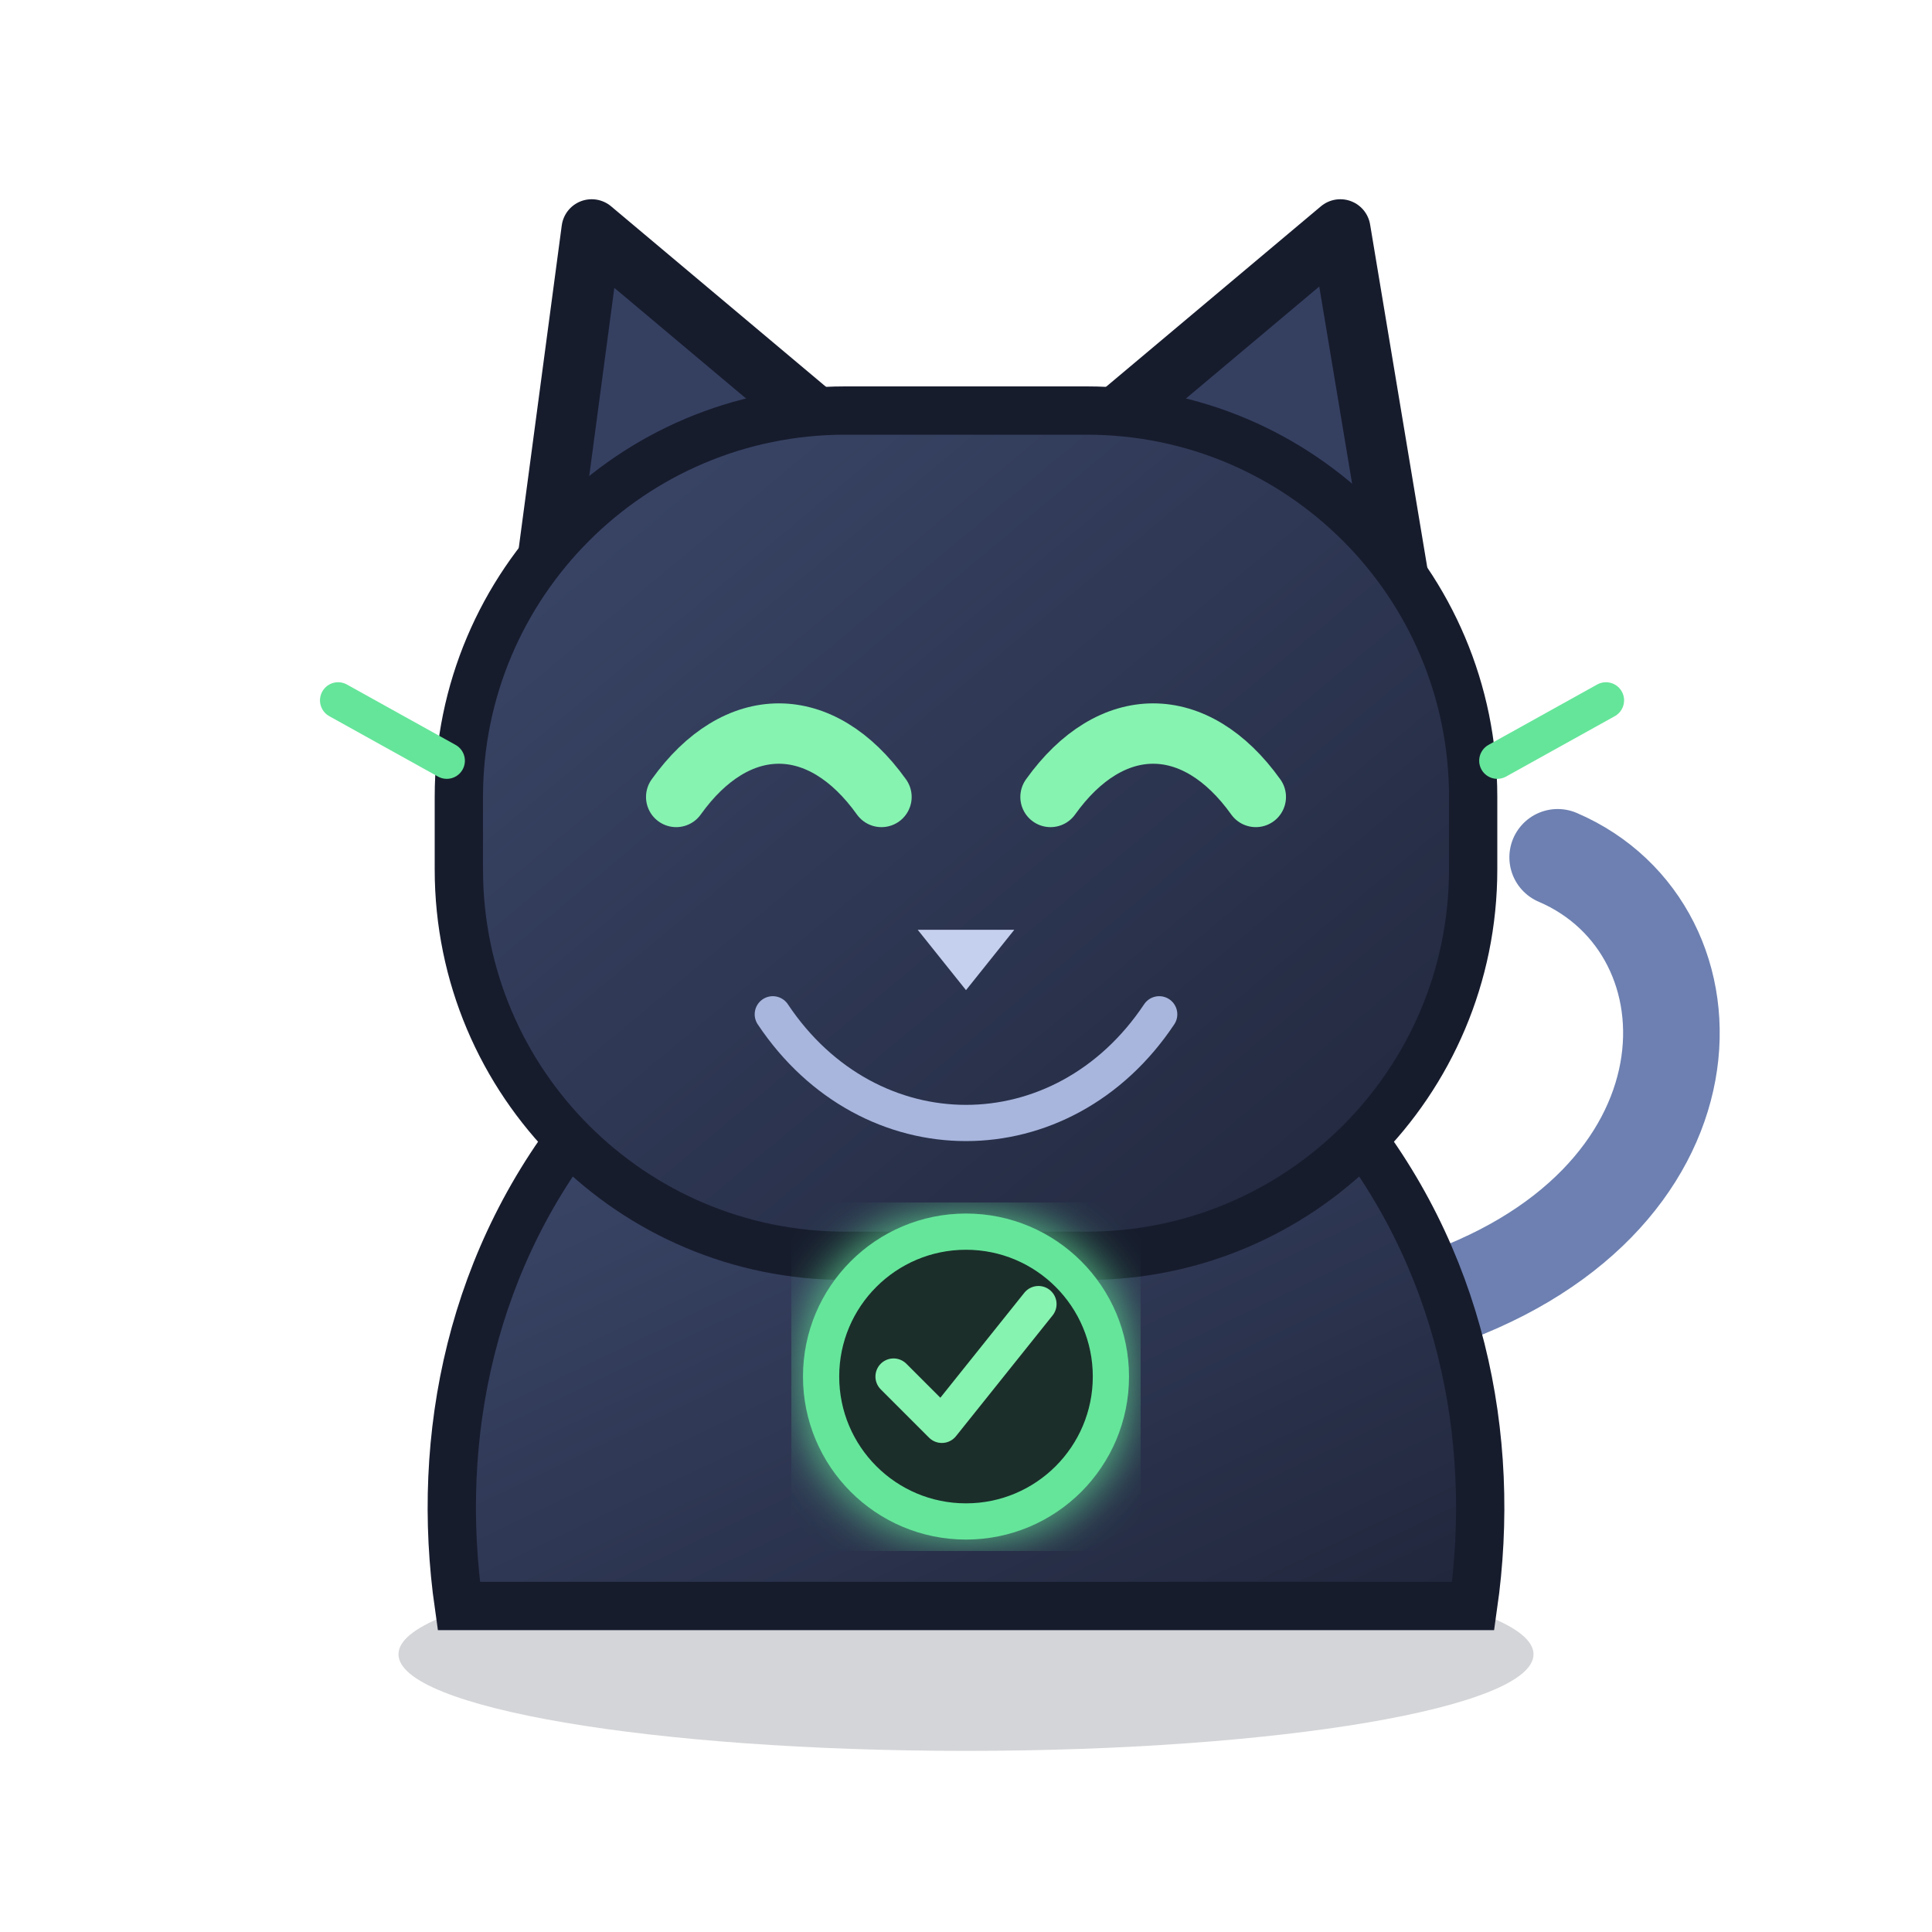
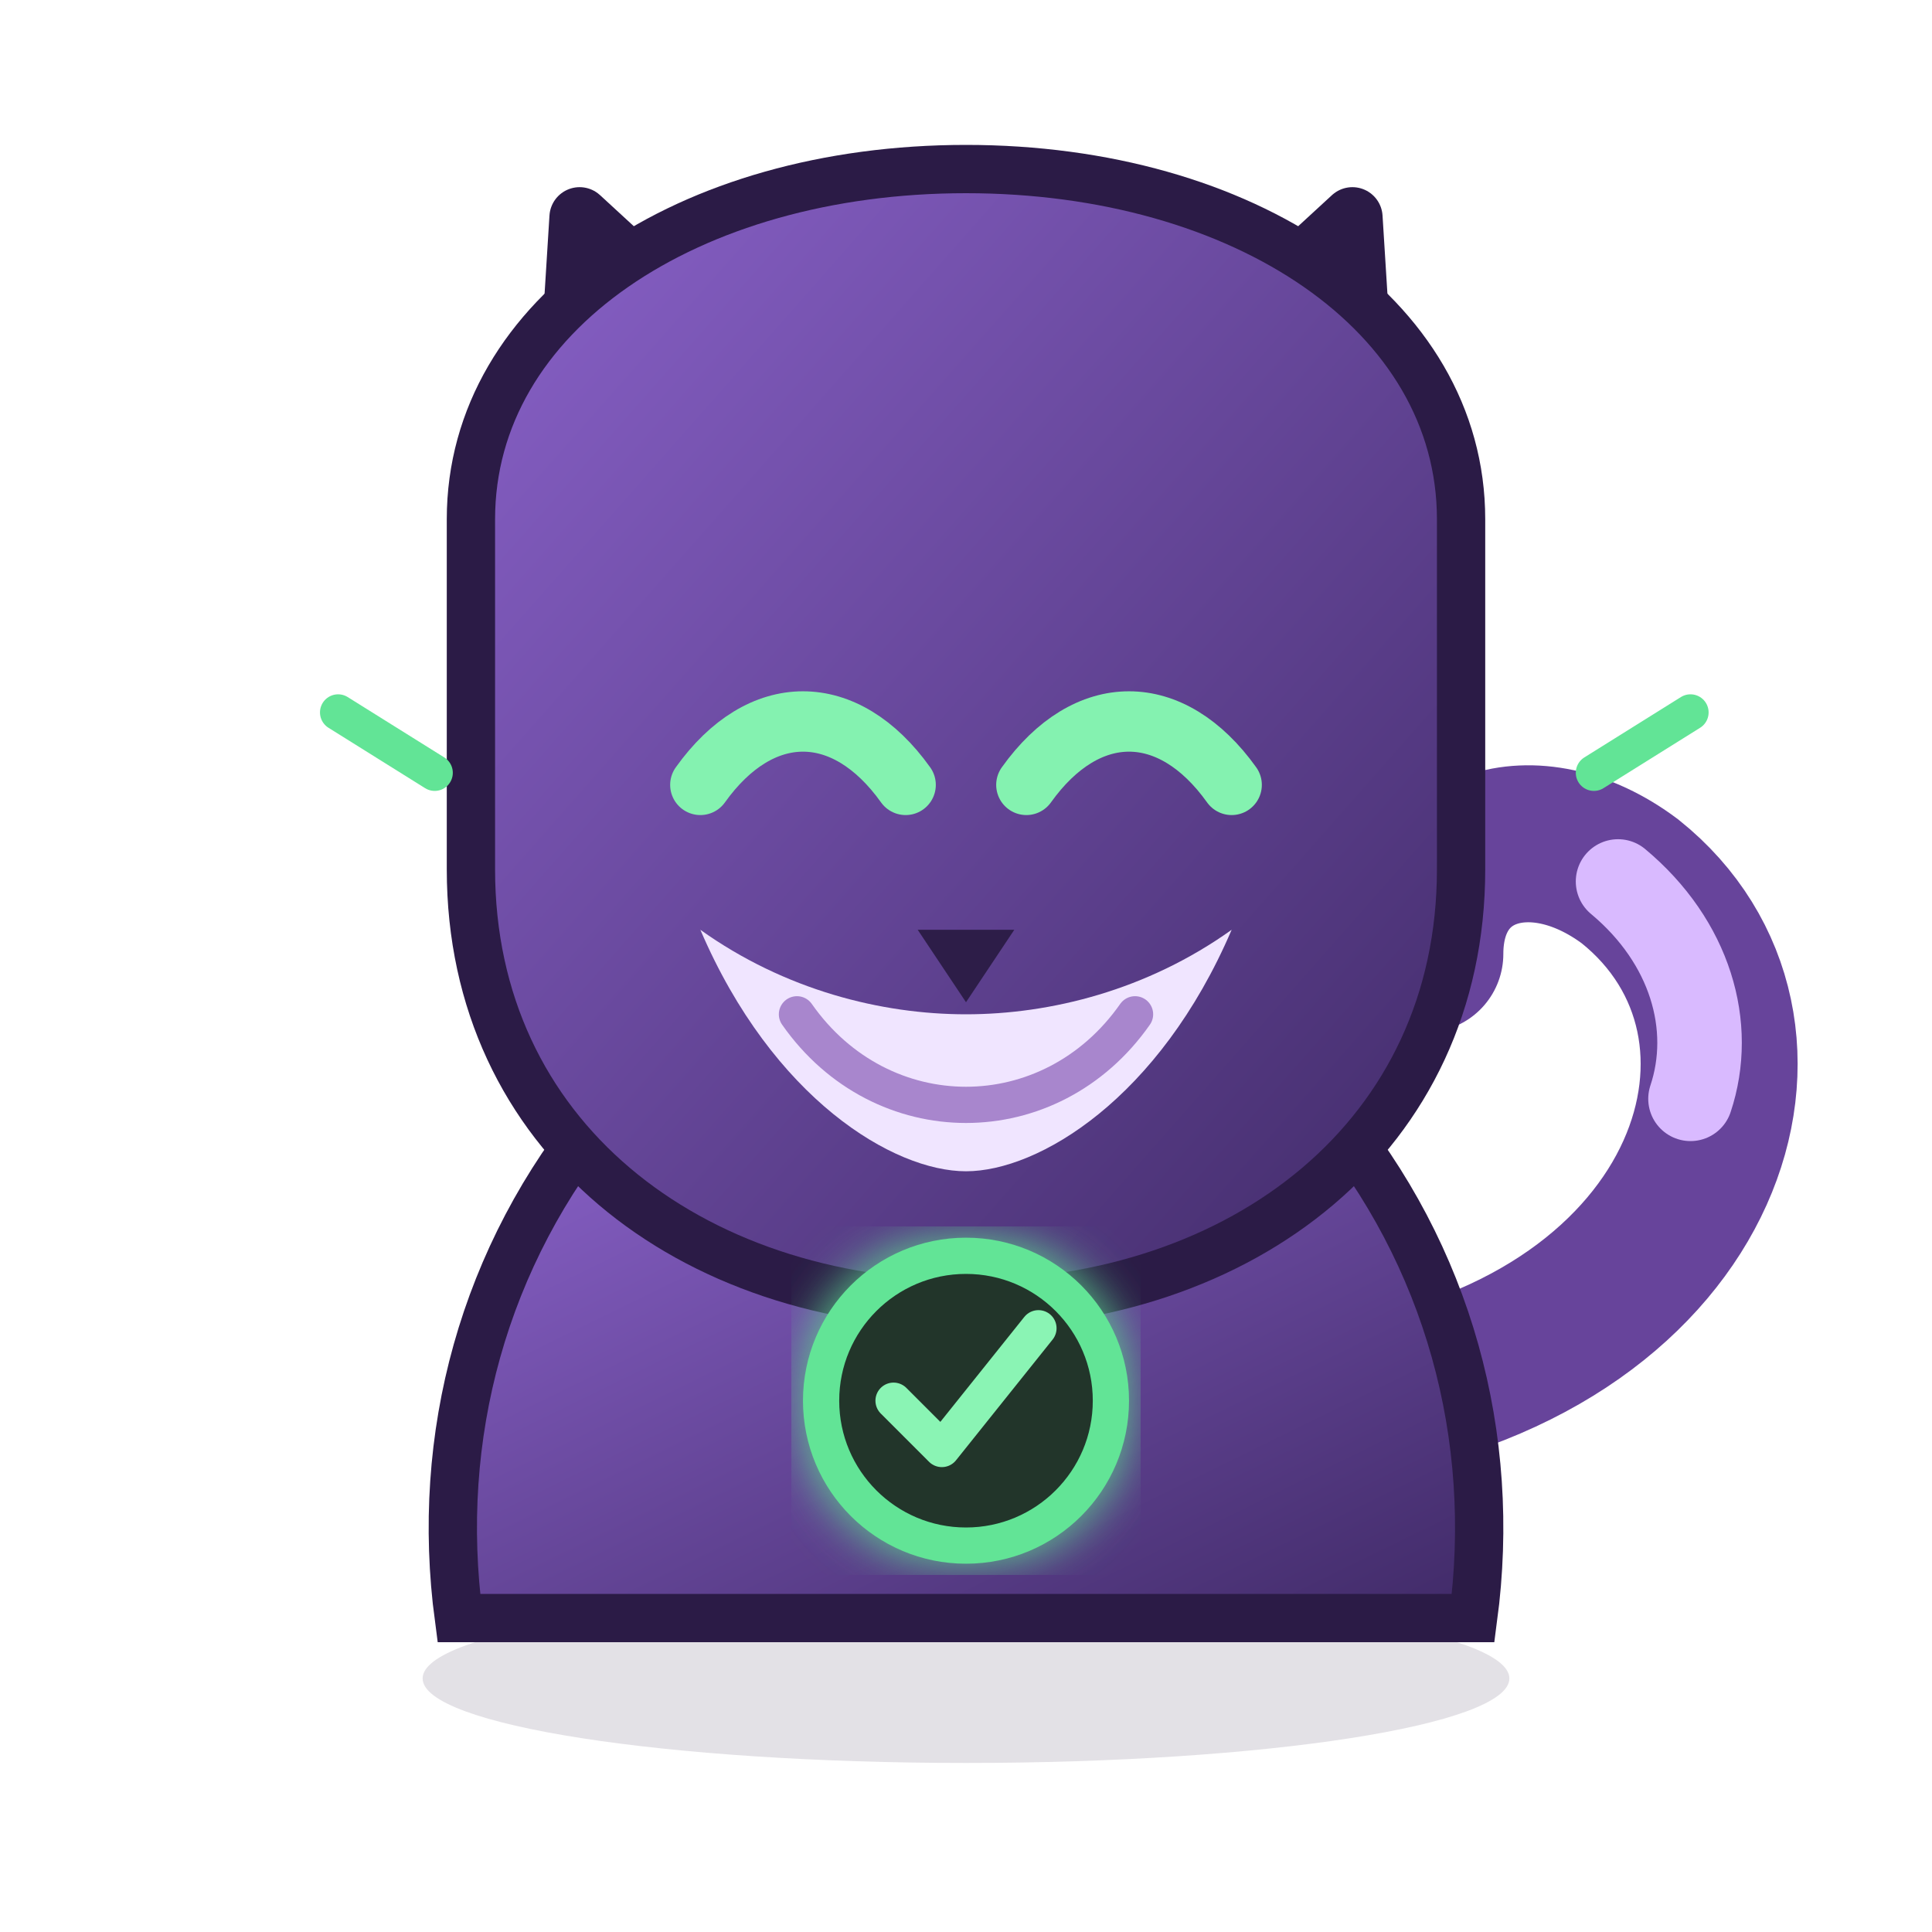
<svg xmlns="http://www.w3.org/2000/svg" viewBox="0 0 160 160" role="img" aria-labelledby="title desc">
  <defs>
-     <linearGradient id="shell" x1="0" y1="0" x2="1" y2="1">
-       <stop stop-color="#3c486b" />
-       <stop offset="1" stop-color="#20263b" />
+     <linearGradient id="fur" x1="0" y1="0" x2="1" y2="1">
+       <stop stop-color="#8a62ca" />
+       <stop offset="1" stop-color="#402a67" />
    </linearGradient>
    <filter id="glow">
      <feGaussianBlur stdDeviation="2" result="b" />
      <feMerge>
        <feMergeNode in="b" />
        <feMergeNode in="SourceGraphic" />
      </feMerge>
    </filter>
  </defs>
-   <path d="M118 108c25-8 25-31 11-37" fill="none" stroke="#6d80b1" stroke-width="8" stroke-linecap="round" />
-   <ellipse cx="80" cy="137" rx="47" ry="8" fill="#121728" opacity=".18" />
-   <path d="M49 92c-10 12-13 27-11 41h84c2-14-1-29-11-41z" fill="url(#shell)" stroke="#171c2d" stroke-width="4" />
-   <path d="m45 49 4-30 25 21m42 9-5-30-25 21" fill="#354061" stroke="#171c2d" stroke-width="5" stroke-linejoin="round" />
-   <rect x="38" y="34" width="84" height="70" rx="32" fill="url(#shell)" stroke="#171c2d" stroke-width="4" />
-   <path d="M56 66c5-7 12-7 17 0M87 66c5-7 12-7 17 0" fill="none" stroke="#86f3b0" stroke-width="5" stroke-linecap="round" />
-   <path d="M76 77h8l-4 5z" fill="#c5d0ee" />
-   <path d="M64 84c8 12 24 12 32 0" fill="none" stroke="#a8b5dd" stroke-width="3" stroke-linecap="round" />
-   <circle cx="80" cy="114" r="12" fill="#1a2d2b" stroke="#65e59a" stroke-width="3" filter="url(#glow)" />
-   <path d="m74 114 4 4 8-10" fill="none" stroke="#86f3b0" stroke-width="3" stroke-linecap="round" stroke-linejoin="round" />
-   <path d="m37 63-9-5m96 5 9-5" stroke="#65e59a" stroke-width="3" stroke-linecap="round" />
+   <ellipse cx="80" cy="139" rx="45" ry="7" fill="#2a183d" opacity=".13" />
+   <path d="M112 116c30-5 38-31 23-43-8-6-17-3-17 6" fill="none" stroke="#67449b" stroke-width="13" stroke-linecap="round" />
+   <path d="M134 73c6 5 8 12 6 18" fill="none" stroke="#d9baff" stroke-width="7" stroke-linecap="round" />
+   <path d="M50 92c-10 12-14 27-12 42h84c2-15-2-30-12-42z" fill="url(#fur)" stroke="#2b1b46" stroke-width="4" />
+   <path d="M46 50 48 18l25 23M114 50l-2-32-25 23" fill="#744fad" stroke="#2b1b46" stroke-width="5" stroke-linejoin="round" />
+   <path d="m52 27 3 16 12-8m41-8-3 16-12-8" fill="#d2aaff" />
+   <path d="M39 43c0-17 18-29 41-29s41 12 41 29v29c0 22-18 36-41 36S39 94 39 72z" fill="url(#fur)" stroke="#2b1b46" stroke-width="4" />
+   <path d="M58 77c6 14 16 20 22 20s16-6 22-20c-7 5-15 7-22 7s-15-2-22-7z" fill="#f0e5ff" />
+   <path d="M58 65c5-7 12-7 17 0M85 65c5-7 12-7 17 0" fill="none" stroke="#84f2b0" stroke-width="5" stroke-linecap="round" />
+   <path d="M76 77h8l-4 6z" fill="#2d1d48" />
+   <path d="M66 84c7 10 21 10 28 0" fill="none" stroke="#a886cd" stroke-width="3" stroke-linecap="round" />
+   <circle cx="80" cy="116" r="12" fill="#20352c" stroke="#62e496" stroke-width="3" filter="url(#glow)" />
+   <path d="m74 116 4 4 8-10" fill="none" stroke="#8af4b4" stroke-width="3" stroke-linecap="round" stroke-linejoin="round" />
+   <path d="m36 64-8-5m104 5 8-5" stroke="#62e496" stroke-width="3" stroke-linecap="round" />
</svg>
